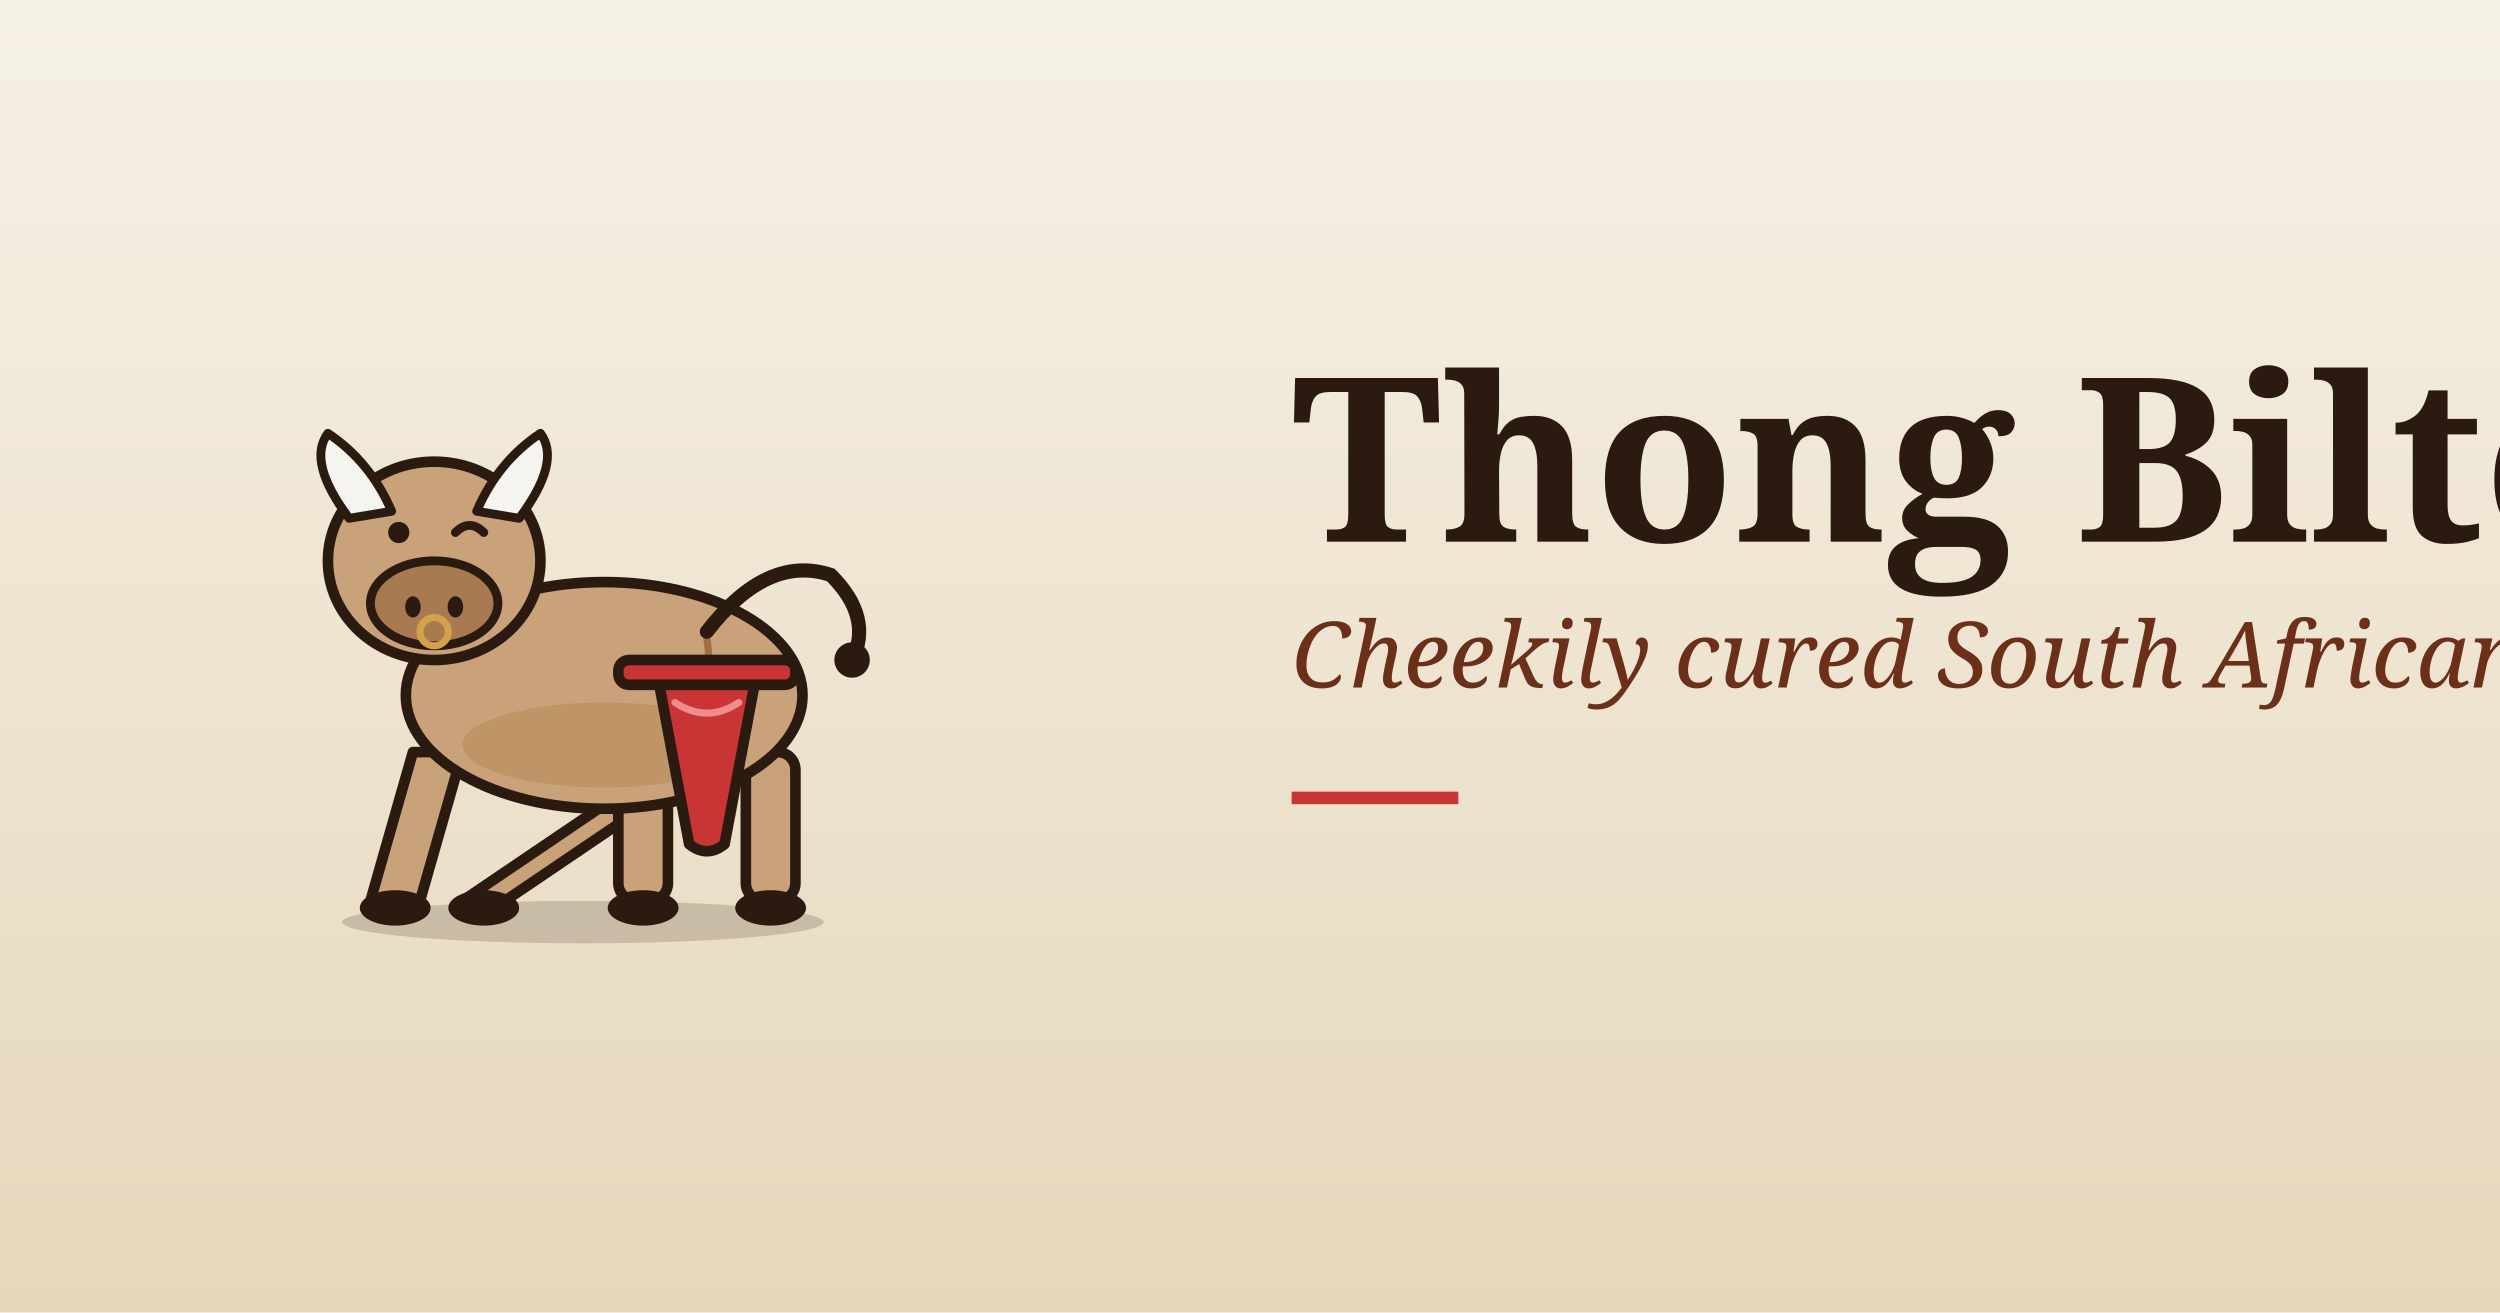
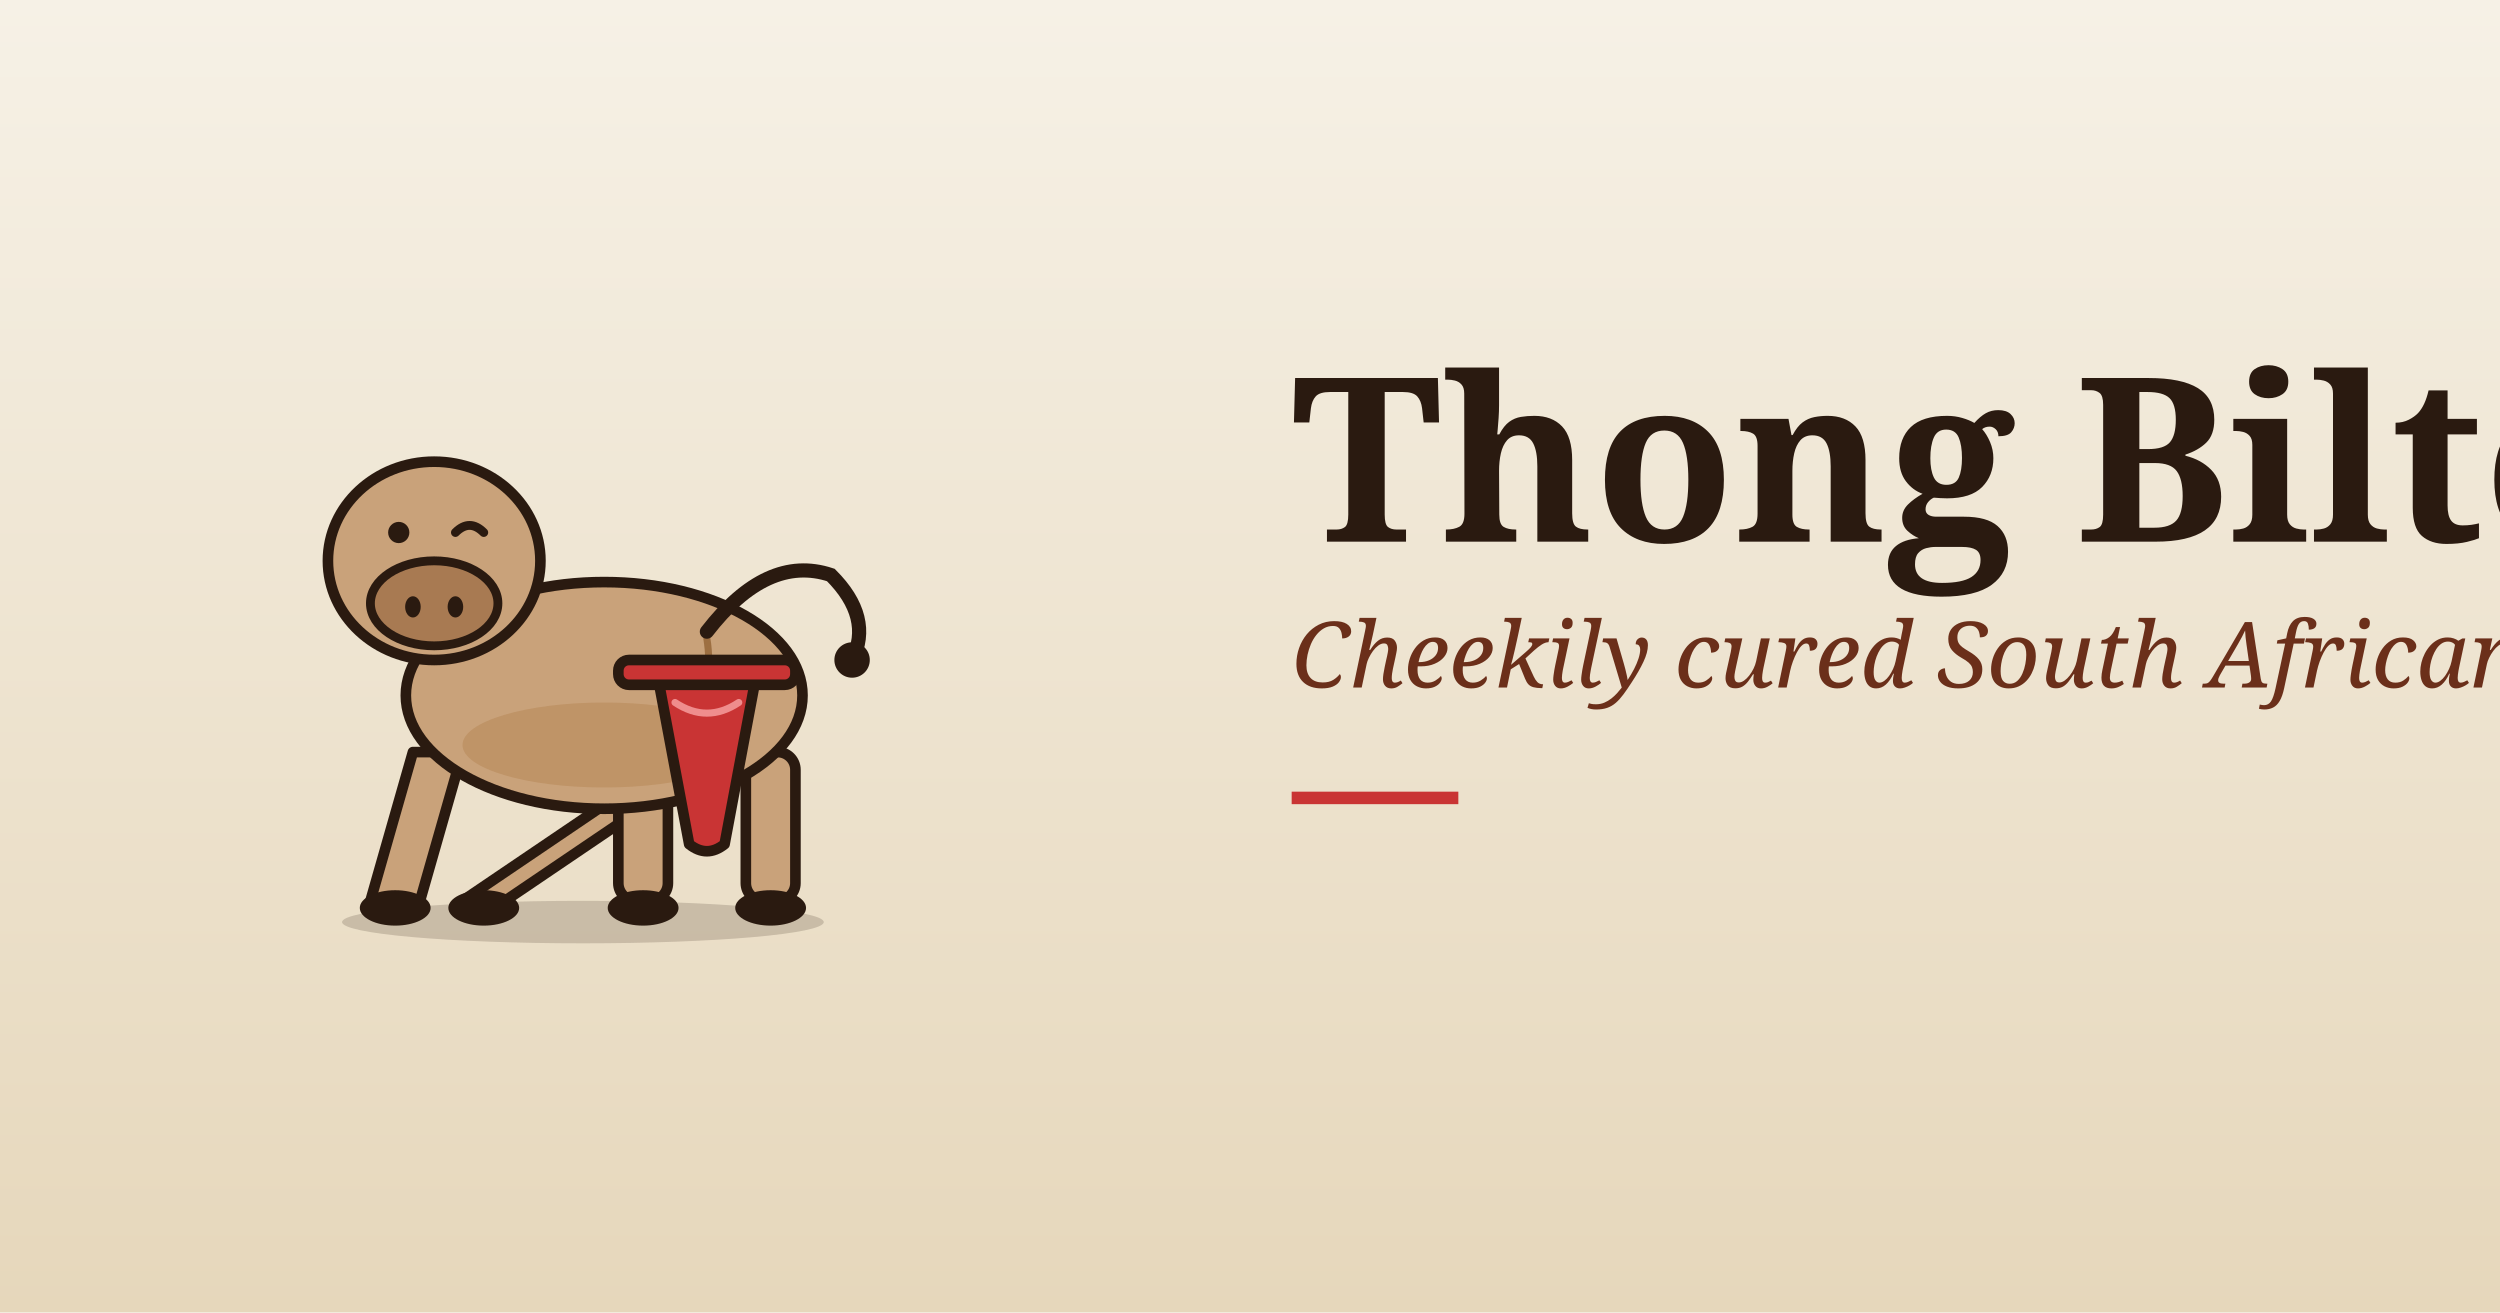
<svg xmlns="http://www.w3.org/2000/svg" viewBox="0 0 1200 630">
  <defs>
    <linearGradient id="bg" x1="0" y1="0" x2="0" y2="1">
      <stop offset="0%" stop-color="#f6f1e6" />
      <stop offset="100%" stop-color="#e6d7bb" />
    </linearGradient>
  </defs>
  <rect width="1200" height="630" fill="url(#bg)" />
  <g transform="translate(120 140) scale(1.7)">
    <ellipse cx="94" cy="178" rx="68" ry="6" fill="#2a1a10" opacity="0.18" />
    <path d="M122 130 L134 130 L72 172 L60 172 Z" fill="#c9a27a" stroke="#2a1a10" stroke-width="3" stroke-linejoin="round" />
    <ellipse cx="66" cy="174" rx="10" ry="5" fill="#2a1a10" />
    <rect x="104" y="130" width="14" height="42" rx="5" fill="#c9a27a" stroke="#2a1a10" stroke-width="3" />
    <ellipse cx="111" cy="174" rx="10" ry="5" fill="#2a1a10" />
    <rect x="140" y="130" width="14" height="42" rx="5" fill="#c9a27a" stroke="#2a1a10" stroke-width="3" />
    <ellipse cx="147" cy="174" rx="10" ry="5" fill="#2a1a10" />
    <path d="M46 130 L60 130 L48 172 L34 172 Z" fill="#c9a27a" stroke="#2a1a10" stroke-width="3" stroke-linejoin="round" />
    <ellipse cx="41" cy="174" rx="10" ry="5" fill="#2a1a10" />
    <ellipse cx="100" cy="114" rx="56" ry="32" fill="#c9a27a" stroke="#2a1a10" stroke-width="3" />
    <ellipse cx="100" cy="128" rx="40" ry="12" fill="#b78857" opacity="0.55" />
    <path d="M129 98 Q130 104 129 110" fill="none" stroke="#8a5a2a" stroke-width="2" stroke-linecap="round" opacity="0.7" />
    <path d="M129 96 Q146 74 164 80 Q176 92 170 104" fill="none" stroke="#2a1a10" stroke-width="4" stroke-linecap="round" />
    <circle cx="170" cy="104" r="5" fill="#2a1a10" />
    <path d="M115 108 L143 108 L134 156 Q129 160 124 156 Z" fill="#c93434" stroke="#2a1a10" stroke-width="3" stroke-linejoin="round" />
    <rect x="104" y="104" width="50" height="7" rx="3" fill="#c93434" stroke="#2a1a10" stroke-width="3" />
    <path d="M120 116 Q129 122 138 116" fill="none" stroke="#ffb3b3" stroke-width="2" stroke-linecap="round" opacity="0.7" />
    <ellipse cx="52" cy="76" rx="30" ry="28" fill="#c9a27a" stroke="#2a1a10" stroke-width="3" />
-     <path d="M28 64 Q16 48 22 40 Q34 48 40 62 Z" fill="#f6f4ee" stroke="#2a1a10" stroke-width="2.5" stroke-linejoin="round" />
-     <path d="M76 64 Q88 48 82 40 Q70 48 64 62 Z" fill="#f6f4ee" stroke="#2a1a10" stroke-width="2.5" stroke-linejoin="round" />
    <ellipse cx="52" cy="88" rx="18" ry="12" fill="#a87a52" stroke="#2a1a10" stroke-width="2.5" />
    <ellipse cx="46" cy="89" rx="2.2" ry="3" fill="#2a1a10" />
    <ellipse cx="58" cy="89" rx="2.2" ry="3" fill="#2a1a10" />
-     <circle cx="52" cy="96" r="4" fill="none" stroke="#d4a24a" stroke-width="2" />
    <circle cx="42" cy="68" r="3" fill="#2a1a10" />
    <path d="M58 68 Q62 64 66 68" fill="none" stroke="#2a1a10" stroke-width="2.5" stroke-linecap="round" />
  </g>
  <text x="620" y="260" font-family="Georgia, 'Cormorant Garamond', serif" font-size="110" font-weight="700" fill="#2a1a10">Thong Biltong</text>
  <text x="620" y="330" font-family="Georgia, 'Cormorant Garamond', serif" font-size="44" font-style="italic" fill="#6b2f1a">Cheekily cured South African biltong</text>
  <rect x="620" y="380" width="80" height="6" fill="#c93434" />
</svg>
